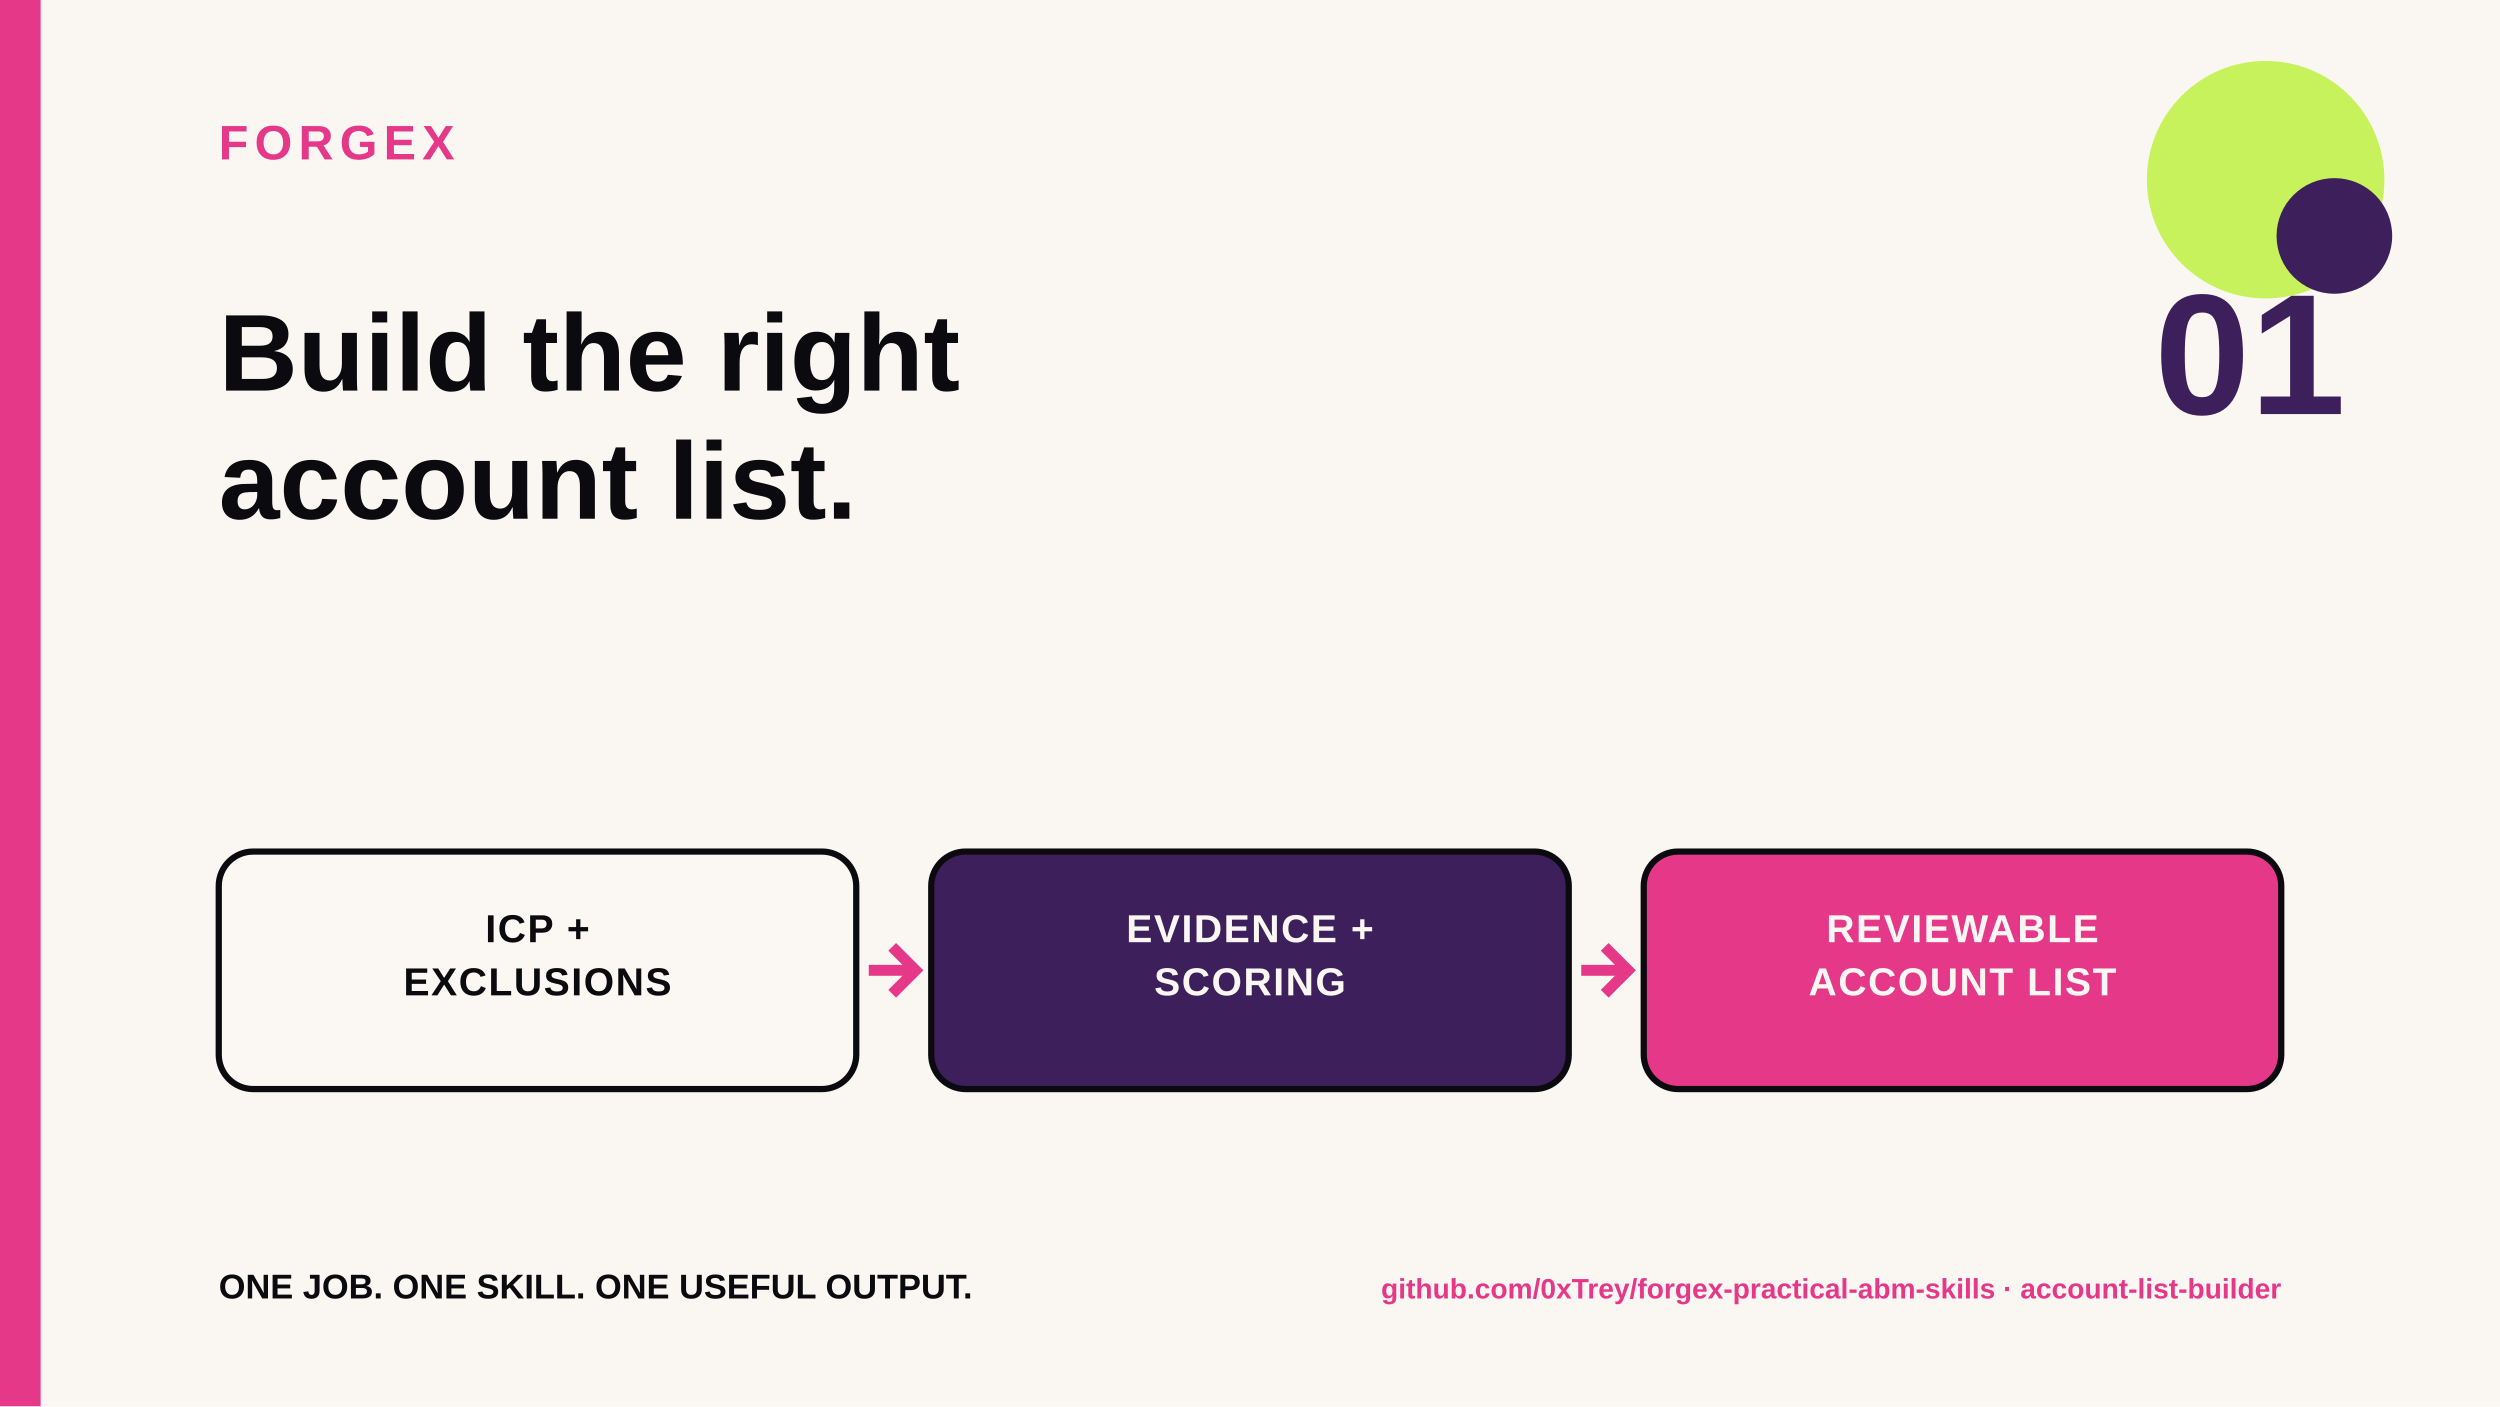
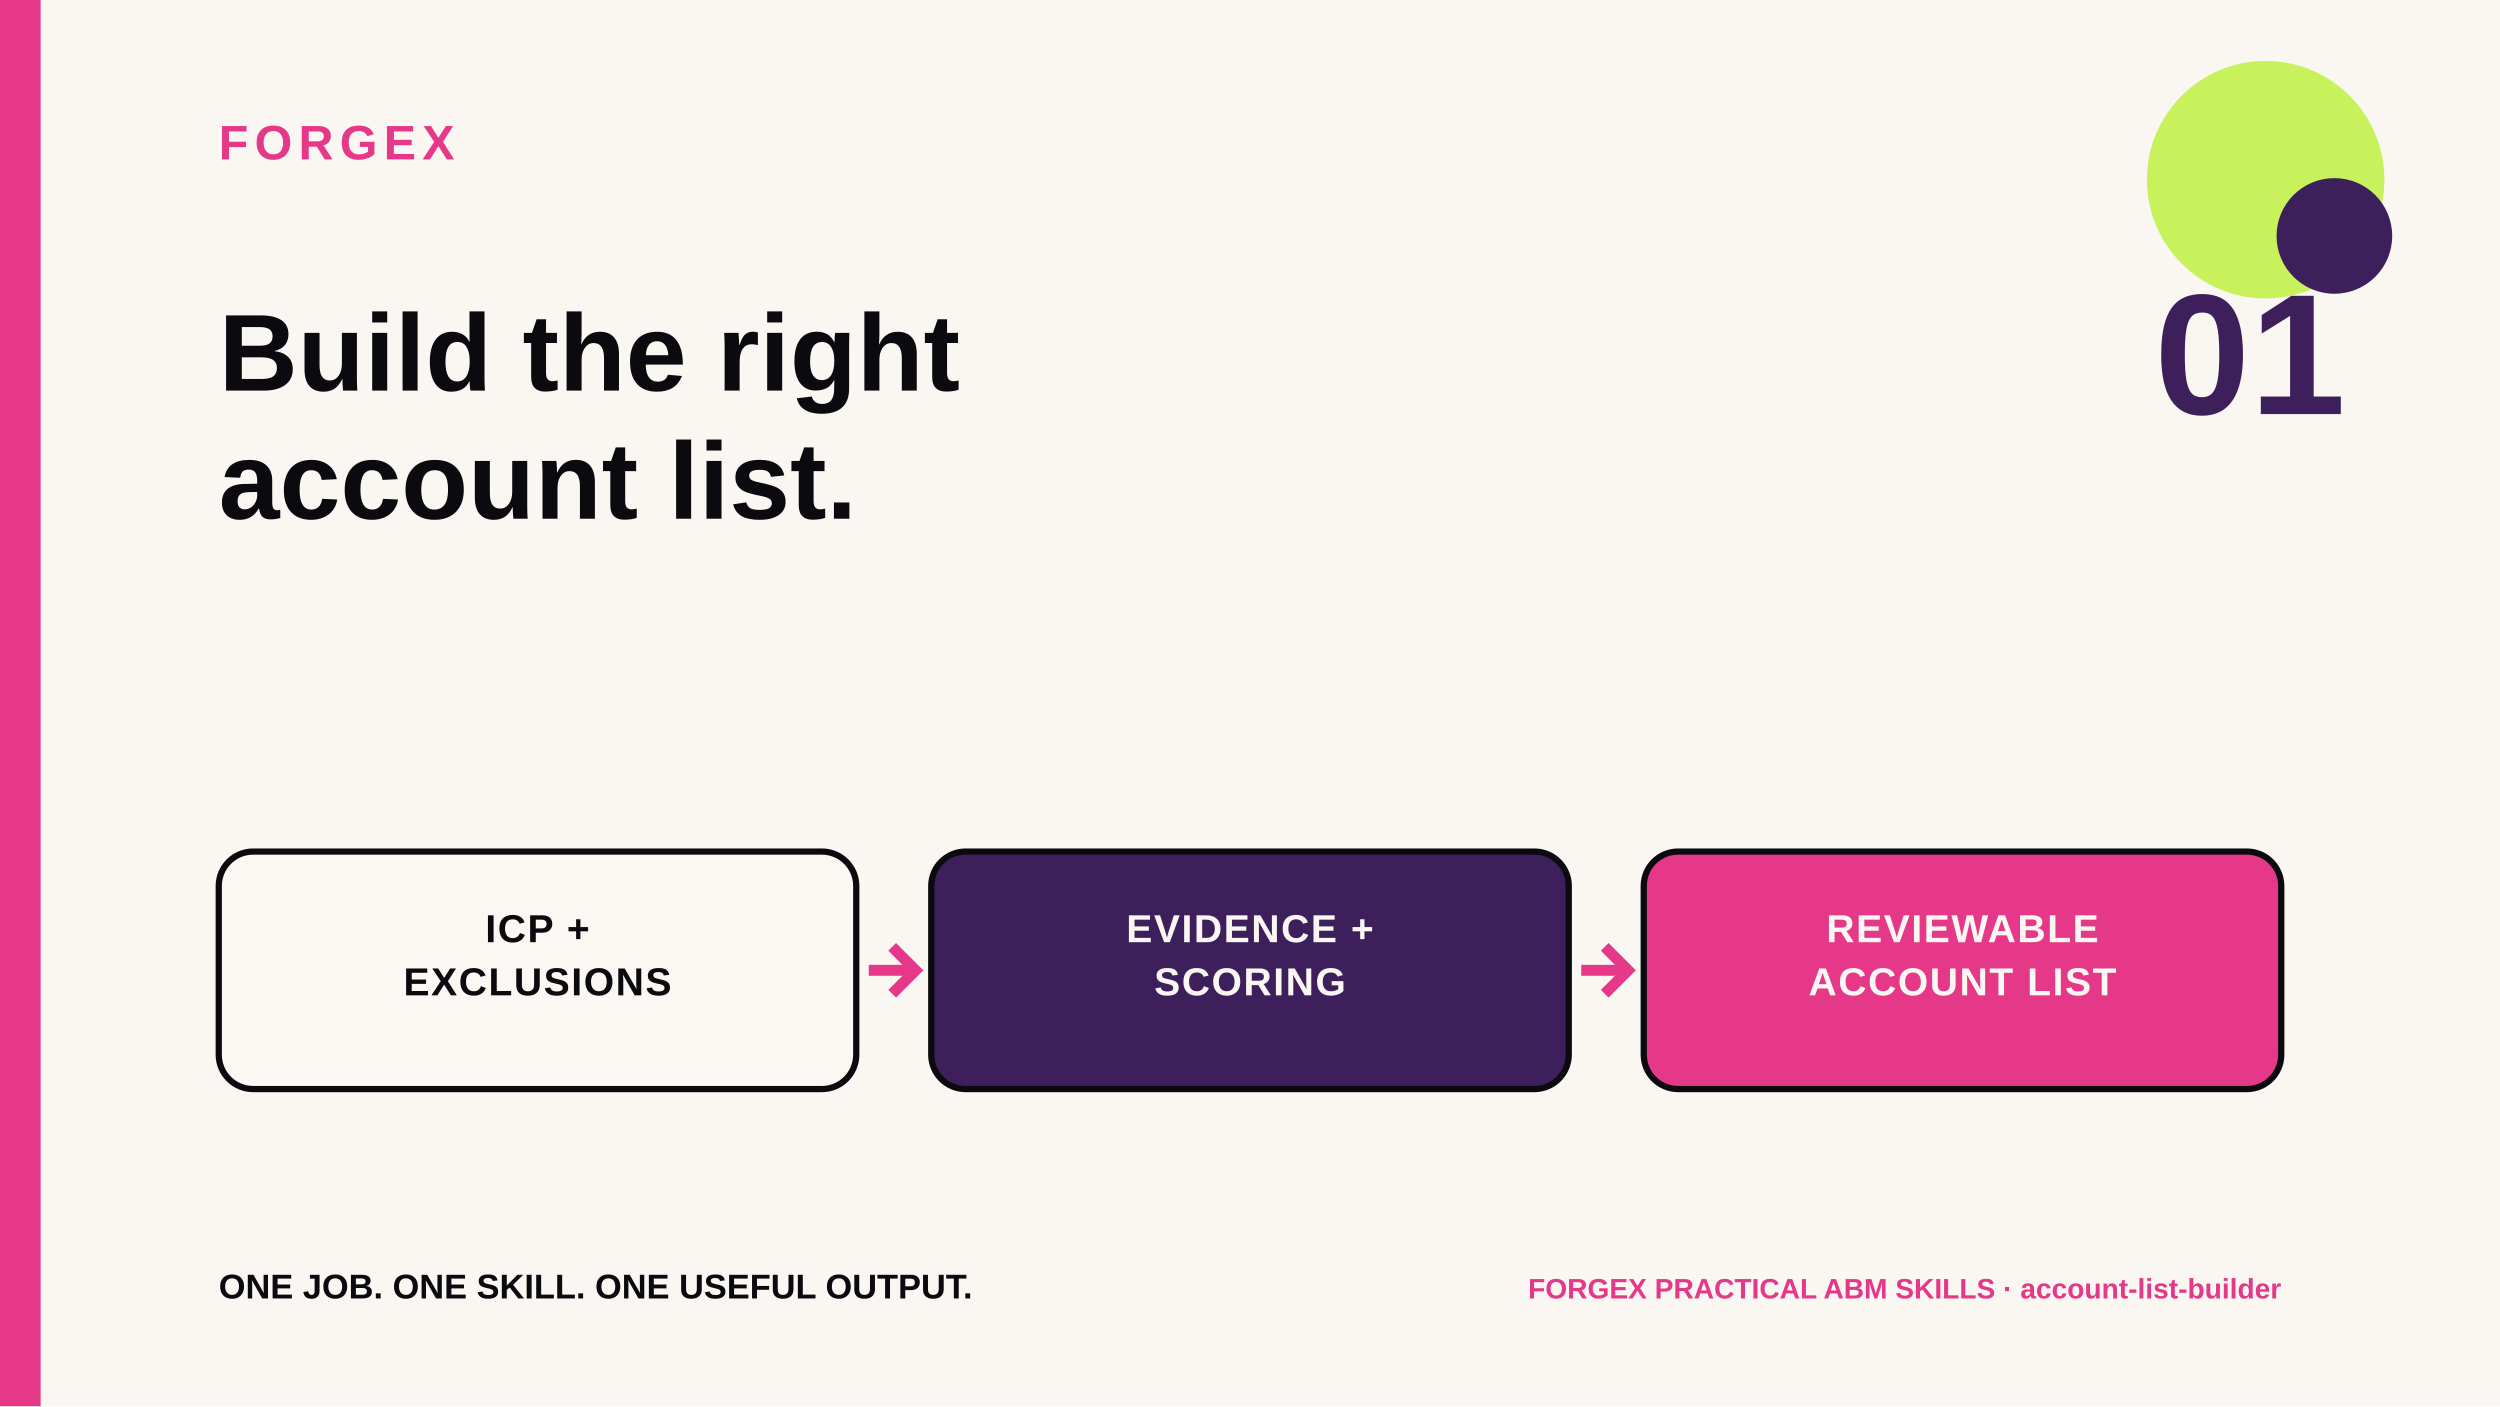
<svg xmlns="http://www.w3.org/2000/svg" width="1600" height="900" viewBox="0 0 1600 900">
  <rect width="1600" height="900" fill="#FAF7F2" />
  <rect x="0" y="0" width="26" height="900" fill="#E63888" />
  <circle cx="1450" cy="115" r="76" fill="#C7F25C" />
  <circle cx="1494" cy="151" r="37" fill="#3D1F5C" />
  <text x="140" y="102" font-family="Arial, Helvetica, sans-serif" font-size="31" font-weight="900" fill="#E63888" letter-spacing="4">FORGEX</text>
  <text x="1440" y="265" text-anchor="middle" font-family="Arial, Helvetica, sans-serif" font-size="110" font-weight="900" fill="#3D1F5C">01</text>
  <text x="140" y="250" fill="#0B0B0F" font-family="Arial, Helvetica, sans-serif" font-size="70" font-weight="900">Build the right</text>
  <text x="140" y="332" fill="#0B0B0F" font-family="Arial, Helvetica, sans-serif" font-size="70" font-weight="900">account list.</text>
  <rect x="140" y="545" width="408" height="152" rx="22" fill="#FBF8F4" stroke="#0B0B0F" stroke-width="4" />
  <path d="M 556 621 L 586 621" stroke="#E63888" stroke-width="7" />
  <path d="M 571 606 L 586 621 L 571 636" fill="none" stroke="#E63888" stroke-width="7" />
  <text x="344" y="603" text-anchor="middle" fill="#0B0B0F" font-family="Arial, Helvetica, sans-serif" font-size="25" font-weight="800" letter-spacing="1">ICP +</text>
  <text x="344" y="637" text-anchor="middle" fill="#0B0B0F" font-family="Arial, Helvetica, sans-serif" font-size="25" font-weight="800" letter-spacing="1">EXCLUSIONS</text>
  <rect x="596" y="545" width="408" height="152" rx="22" fill="#3D1F5C" stroke="#0B0B0F" stroke-width="4" />
  <path d="M 1012 621 L 1042 621" stroke="#E63888" stroke-width="7" />
  <path d="M 1027 606 L 1042 621 L 1027 636" fill="none" stroke="#E63888" stroke-width="7" />
  <text x="800" y="603" text-anchor="middle" fill="#FAF7F2" font-family="Arial, Helvetica, sans-serif" font-size="25" font-weight="800" letter-spacing="1">EVIDENCE +</text>
  <text x="800" y="637" text-anchor="middle" fill="#FAF7F2" font-family="Arial, Helvetica, sans-serif" font-size="25" font-weight="800" letter-spacing="1">SCORING</text>
  <rect x="1052" y="545" width="408" height="152" rx="22" fill="#E63888" stroke="#0B0B0F" stroke-width="4" />
  <text x="1256" y="603" text-anchor="middle" fill="#FAF7F2" font-family="Arial, Helvetica, sans-serif" font-size="25" font-weight="800" letter-spacing="1">REVIEWABLE</text>
  <text x="1256" y="637" text-anchor="middle" fill="#FAF7F2" font-family="Arial, Helvetica, sans-serif" font-size="25" font-weight="800" letter-spacing="1">ACCOUNT LIST</text>
  <text x="140" y="831" font-family="Arial, Helvetica, sans-serif" font-size="22" font-weight="700" fill="#0B0B0F">ONE JOB. ONE SKILL. ONE USEFUL OUTPUT.</text>
-   <text x="1460" y="831" text-anchor="end" font-family="Arial, Helvetica, sans-serif" font-size="18" font-weight="700" fill="#E63888">github.com/0xTrey/forgex-practical-abm-skills · account-list-builder</text>
+   <text x="1460" y="831" text-anchor="end" font-family="Arial, Helvetica, sans-serif" font-size="18" font-weight="700" fill="#E63888">FORGEX PRACTICAL ABM SKILLS · account-list-builder</text>
</svg>
